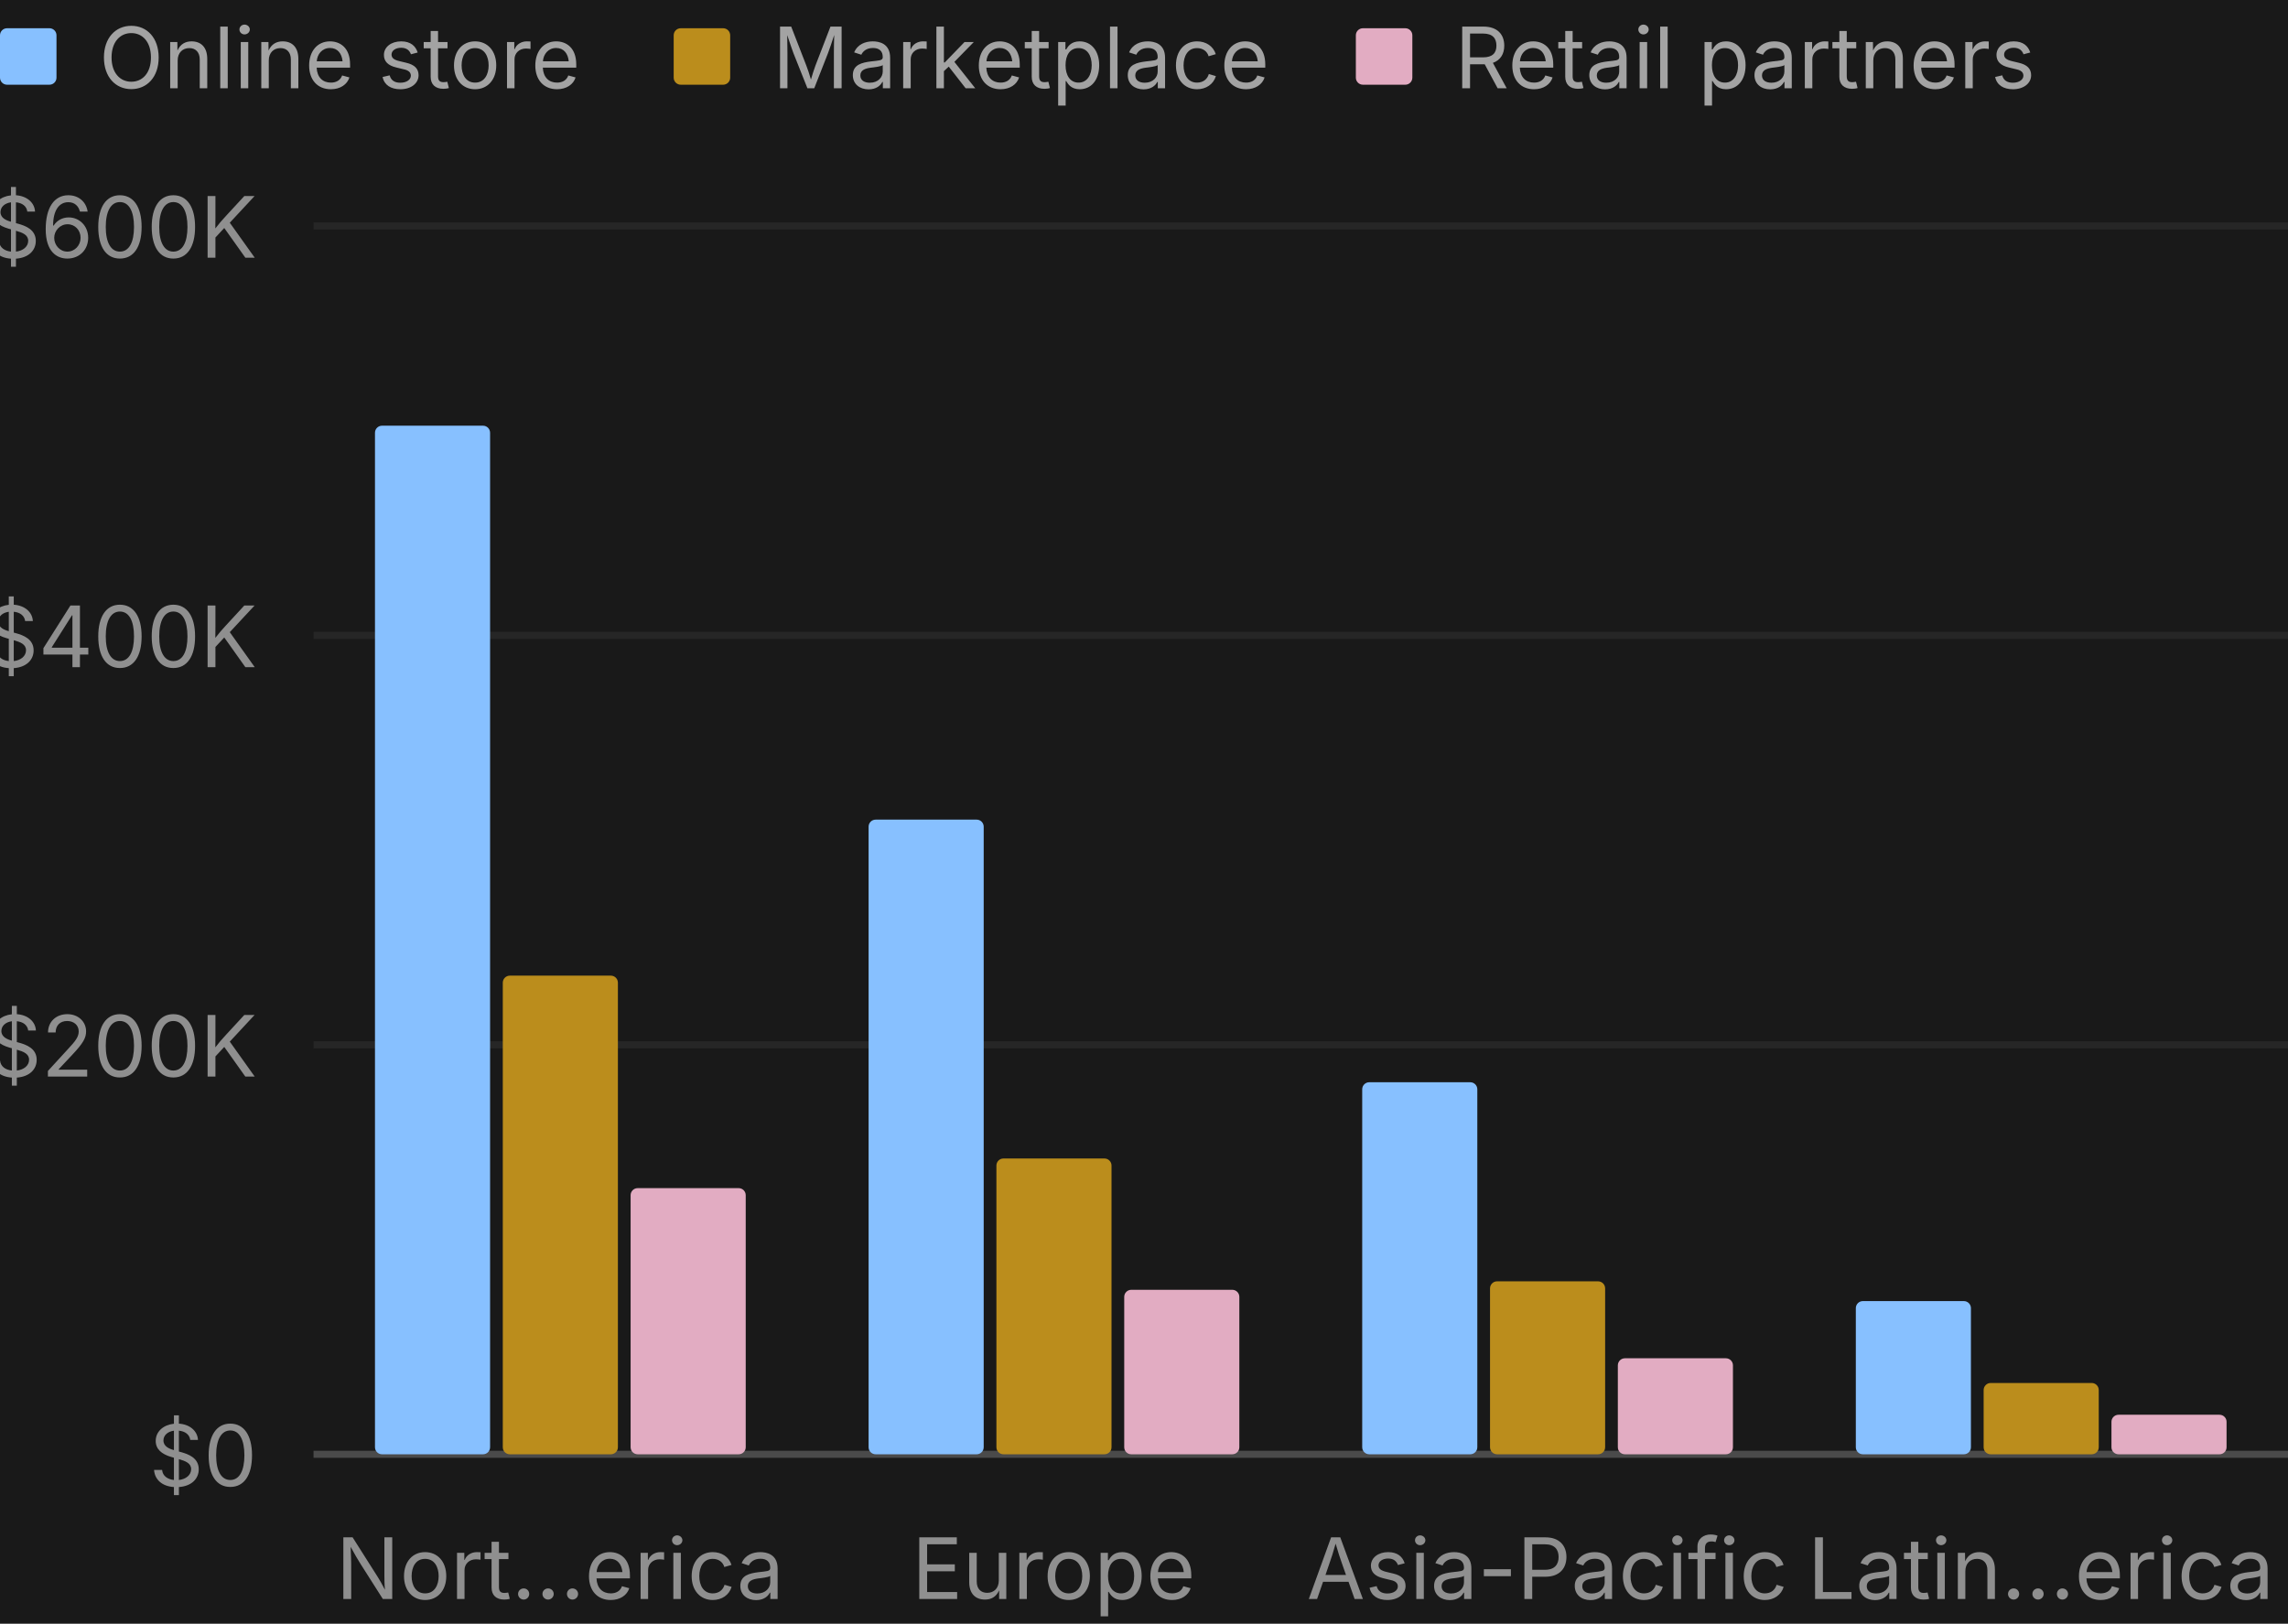
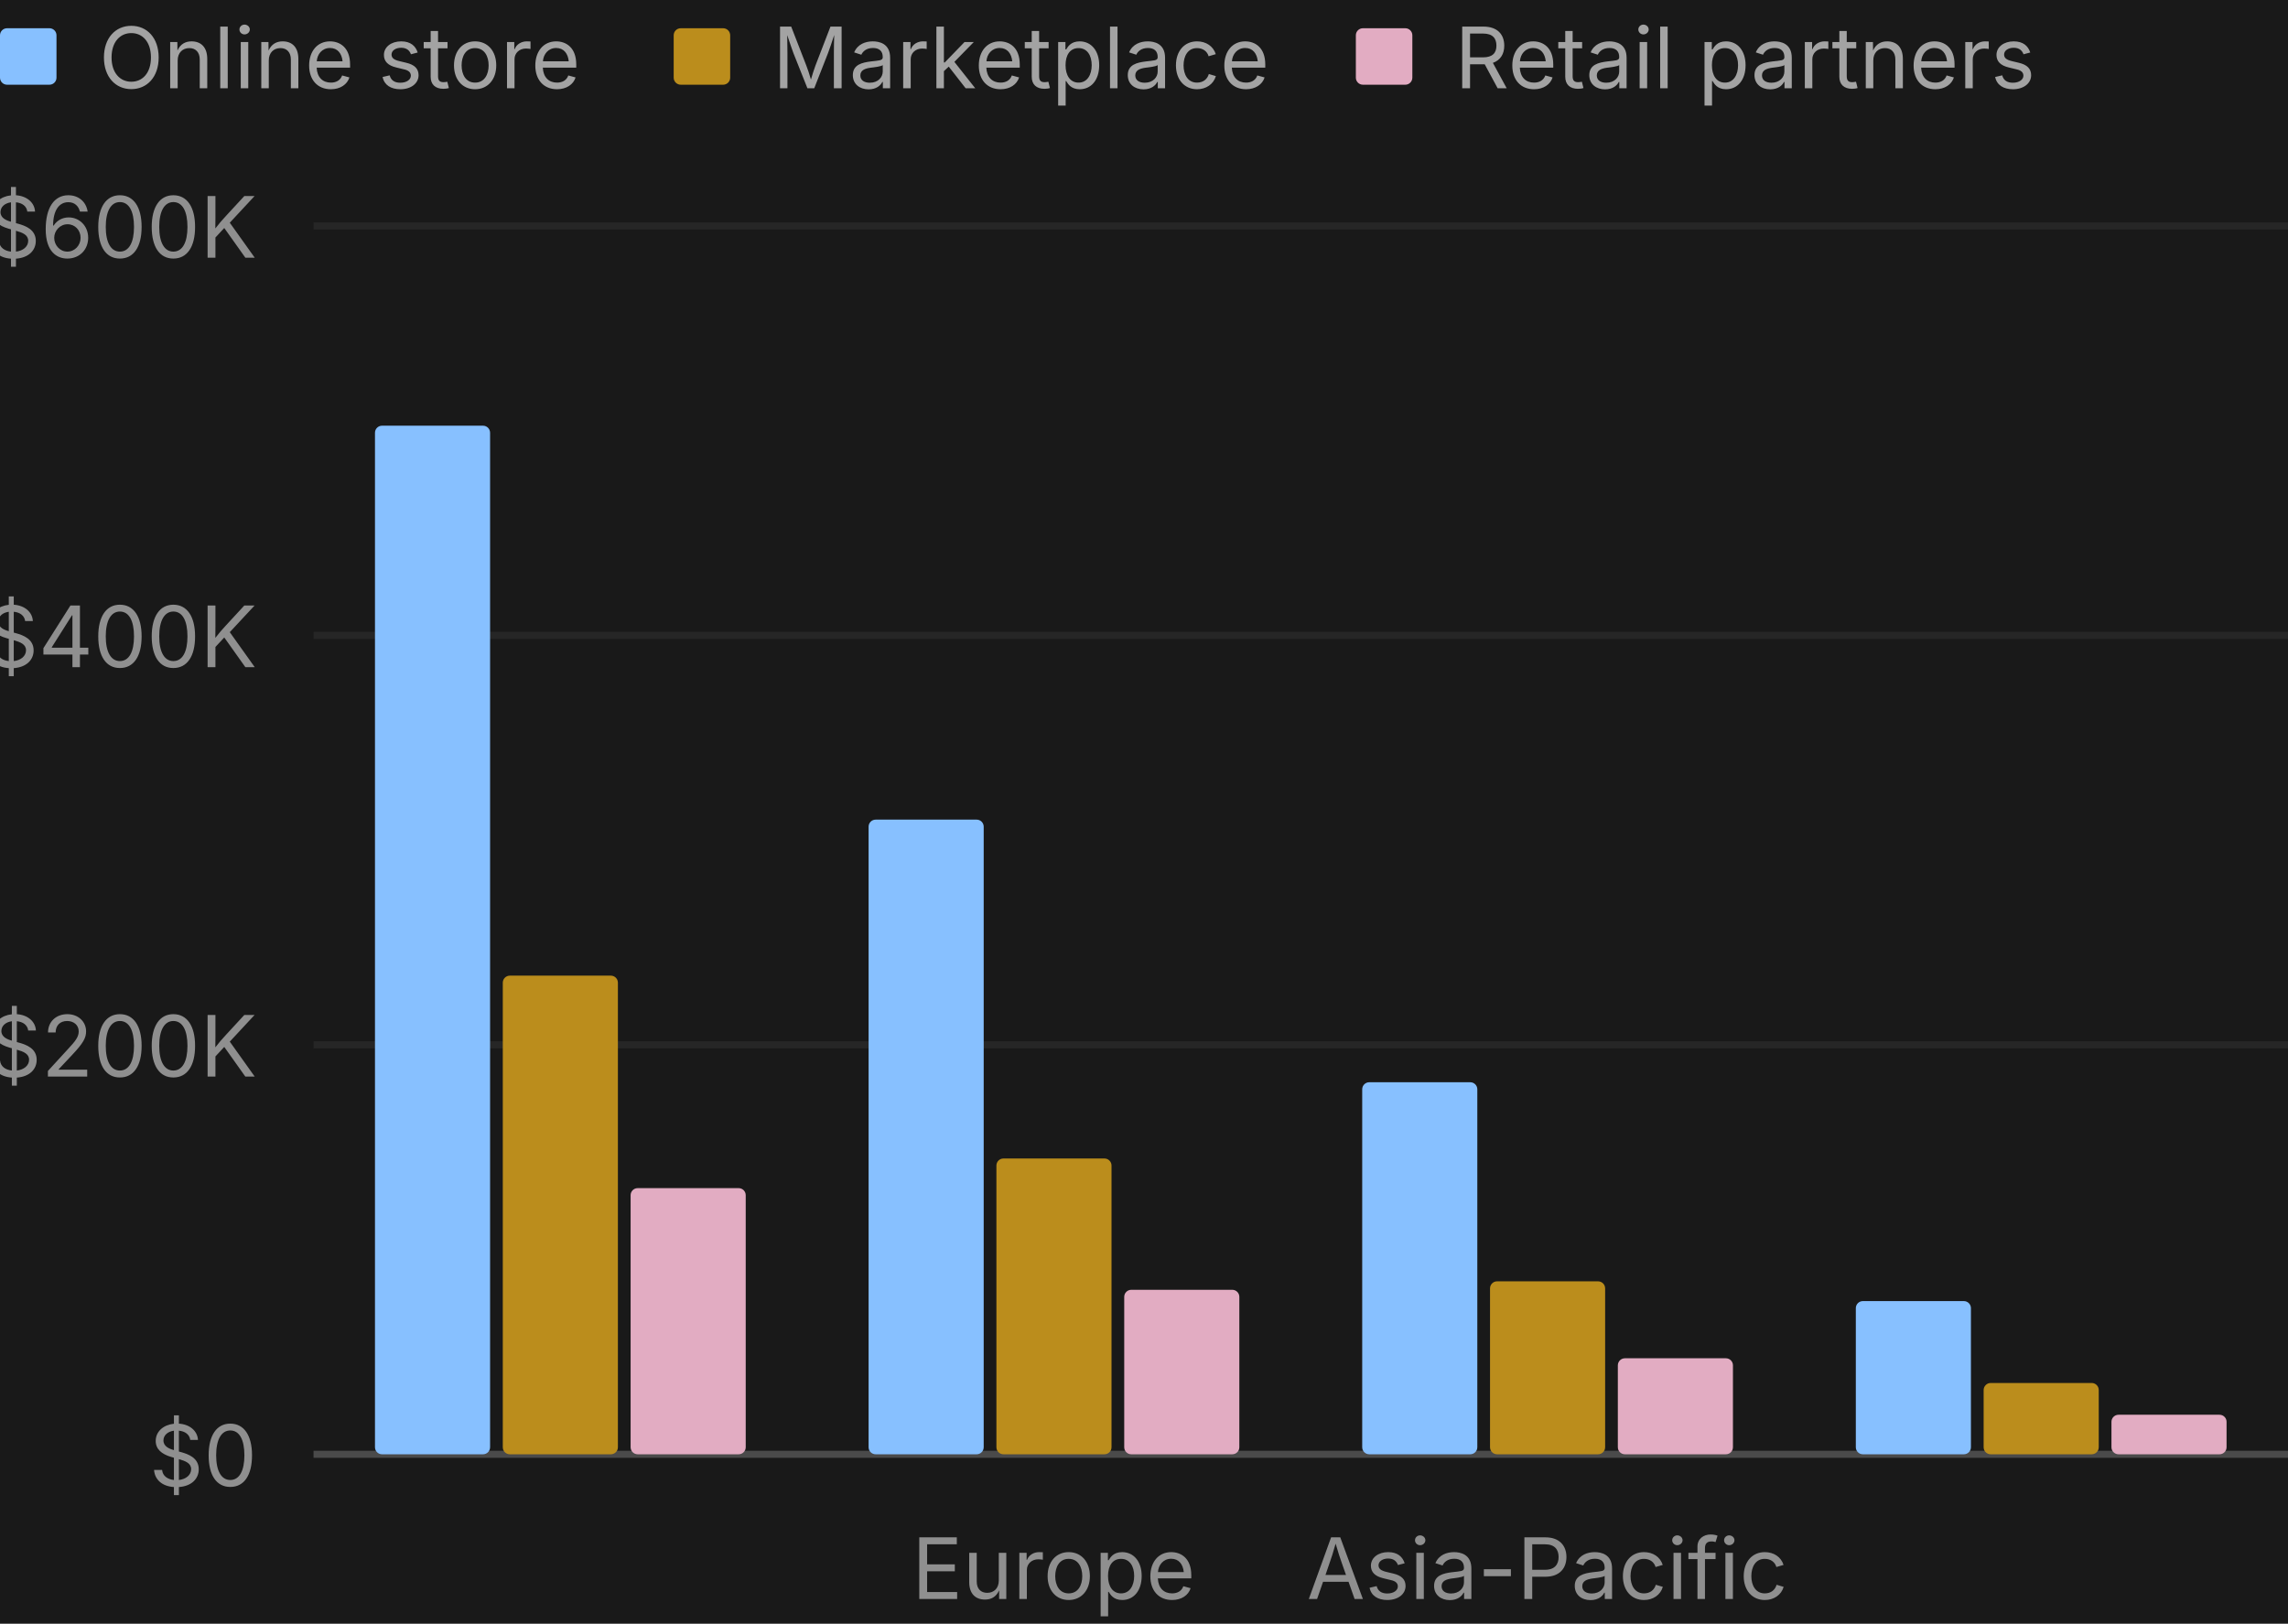
<svg xmlns="http://www.w3.org/2000/svg" font-family="IBM Plex Sans, system-ui, -apple-system, &quot;Segoe UI&quot;, sans-serif" width="324" height="230" viewBox="0 0 324 230" role="img" aria-label="The online store leads in every region" data-hm-kind="bar" data-hm-o="v" data-hm-band="44.4,69.9,4" data-hm-plot="44.4,32,324,206">
  <rect width="324" height="230" fill="#191919" />
  <g class="hm-key">
    <rect x="0" y="4" width="8" height="8" rx="1" fill="#87c0ff" />
    <text x="14" y="12.5" font-size="12" fill="#a3a3a3">Online store</text>
    <rect x="95.4" y="4" width="8" height="8" rx="1" fill="#bb8d1c" />
    <text x="109.4" y="12.5" font-size="12" fill="#a3a3a3">Marketplace</text>
    <rect x="192" y="4" width="8" height="8" rx="1" fill="#e2acc2" />
    <text x="206" y="12.5" font-size="12" fill="#a3a3a3">Retail partners</text>
  </g>
  <line x1="44.4" y1="206" x2="324" y2="206" stroke="#4a4a4a" />
  <text x="36.4" y="210.5" font-size="12" text-anchor="end" fill="#8f8f8f">$0</text>
  <line x1="44.4" y1="148" x2="324" y2="148" stroke="#262626" />
  <text x="36.4" y="152.5" font-size="12" text-anchor="end" fill="#8f8f8f">$200K</text>
  <line x1="44.4" y1="90" x2="324" y2="90" stroke="#262626" />
  <text x="36.4" y="94.5" font-size="12" text-anchor="end" fill="#8f8f8f">$400K</text>
  <line x1="44.4" y1="32" x2="324" y2="32" stroke="#262626" />
  <text x="36.4" y="36.5" font-size="12" text-anchor="end" fill="#8f8f8f">$600K</text>
  <rect x="53.1" y="60.3" width="16.3" height="145.7" rx="1" fill="#87c0ff" />
  <rect x="71.2" y="138.2" width="16.3" height="67.8" rx="1" fill="#bb8d1c" />
  <rect x="89.3" y="168.3" width="16.3" height="37.7" rx="1" fill="#e2acc2" />
  <rect x="123" y="116.1" width="16.3" height="89.9" rx="1" fill="#87c0ff" />
  <rect x="141.1" y="164.1" width="16.3" height="41.9" rx="1" fill="#bb8d1c" />
  <rect x="159.2" y="182.7" width="16.3" height="23.3" rx="1" fill="#e2acc2" />
  <rect x="192.9" y="153.3" width="16.3" height="52.7" rx="1" fill="#87c0ff" />
  <rect x="211" y="181.5" width="16.3" height="24.5" rx="1" fill="#bb8d1c" />
  <rect x="229.1" y="192.4" width="16.3" height="13.6" rx="1" fill="#e2acc2" />
  <rect x="262.8" y="184.3" width="16.3" height="21.7" rx="1" fill="#87c0ff" />
  <rect x="280.9" y="195.9" width="16.3" height="10.1" rx="1" fill="#bb8d1c" />
  <rect x="299" y="200.4" width="16.3" height="5.6" rx="1" fill="#e2acc2" />
-   <text x="79.3" y="226.5" font-size="12" text-anchor="middle" fill="#8f8f8f">Nort…erica</text>
+   <text x="79.3" y="226.5" font-size="12" text-anchor="middle" fill="#8f8f8f" />
  <text x="149.2" y="226.5" font-size="12" text-anchor="middle" fill="#8f8f8f">Europe</text>
  <text x="219.1" y="226.5" font-size="12" text-anchor="middle" fill="#8f8f8f">Asia-Pacific</text>
-   <text x="289" y="226.5" font-size="12" text-anchor="middle" fill="#8f8f8f">Latin…erica</text>
+   <text x="289" y="226.5" font-size="12" text-anchor="middle" fill="#8f8f8f" />
</svg>
